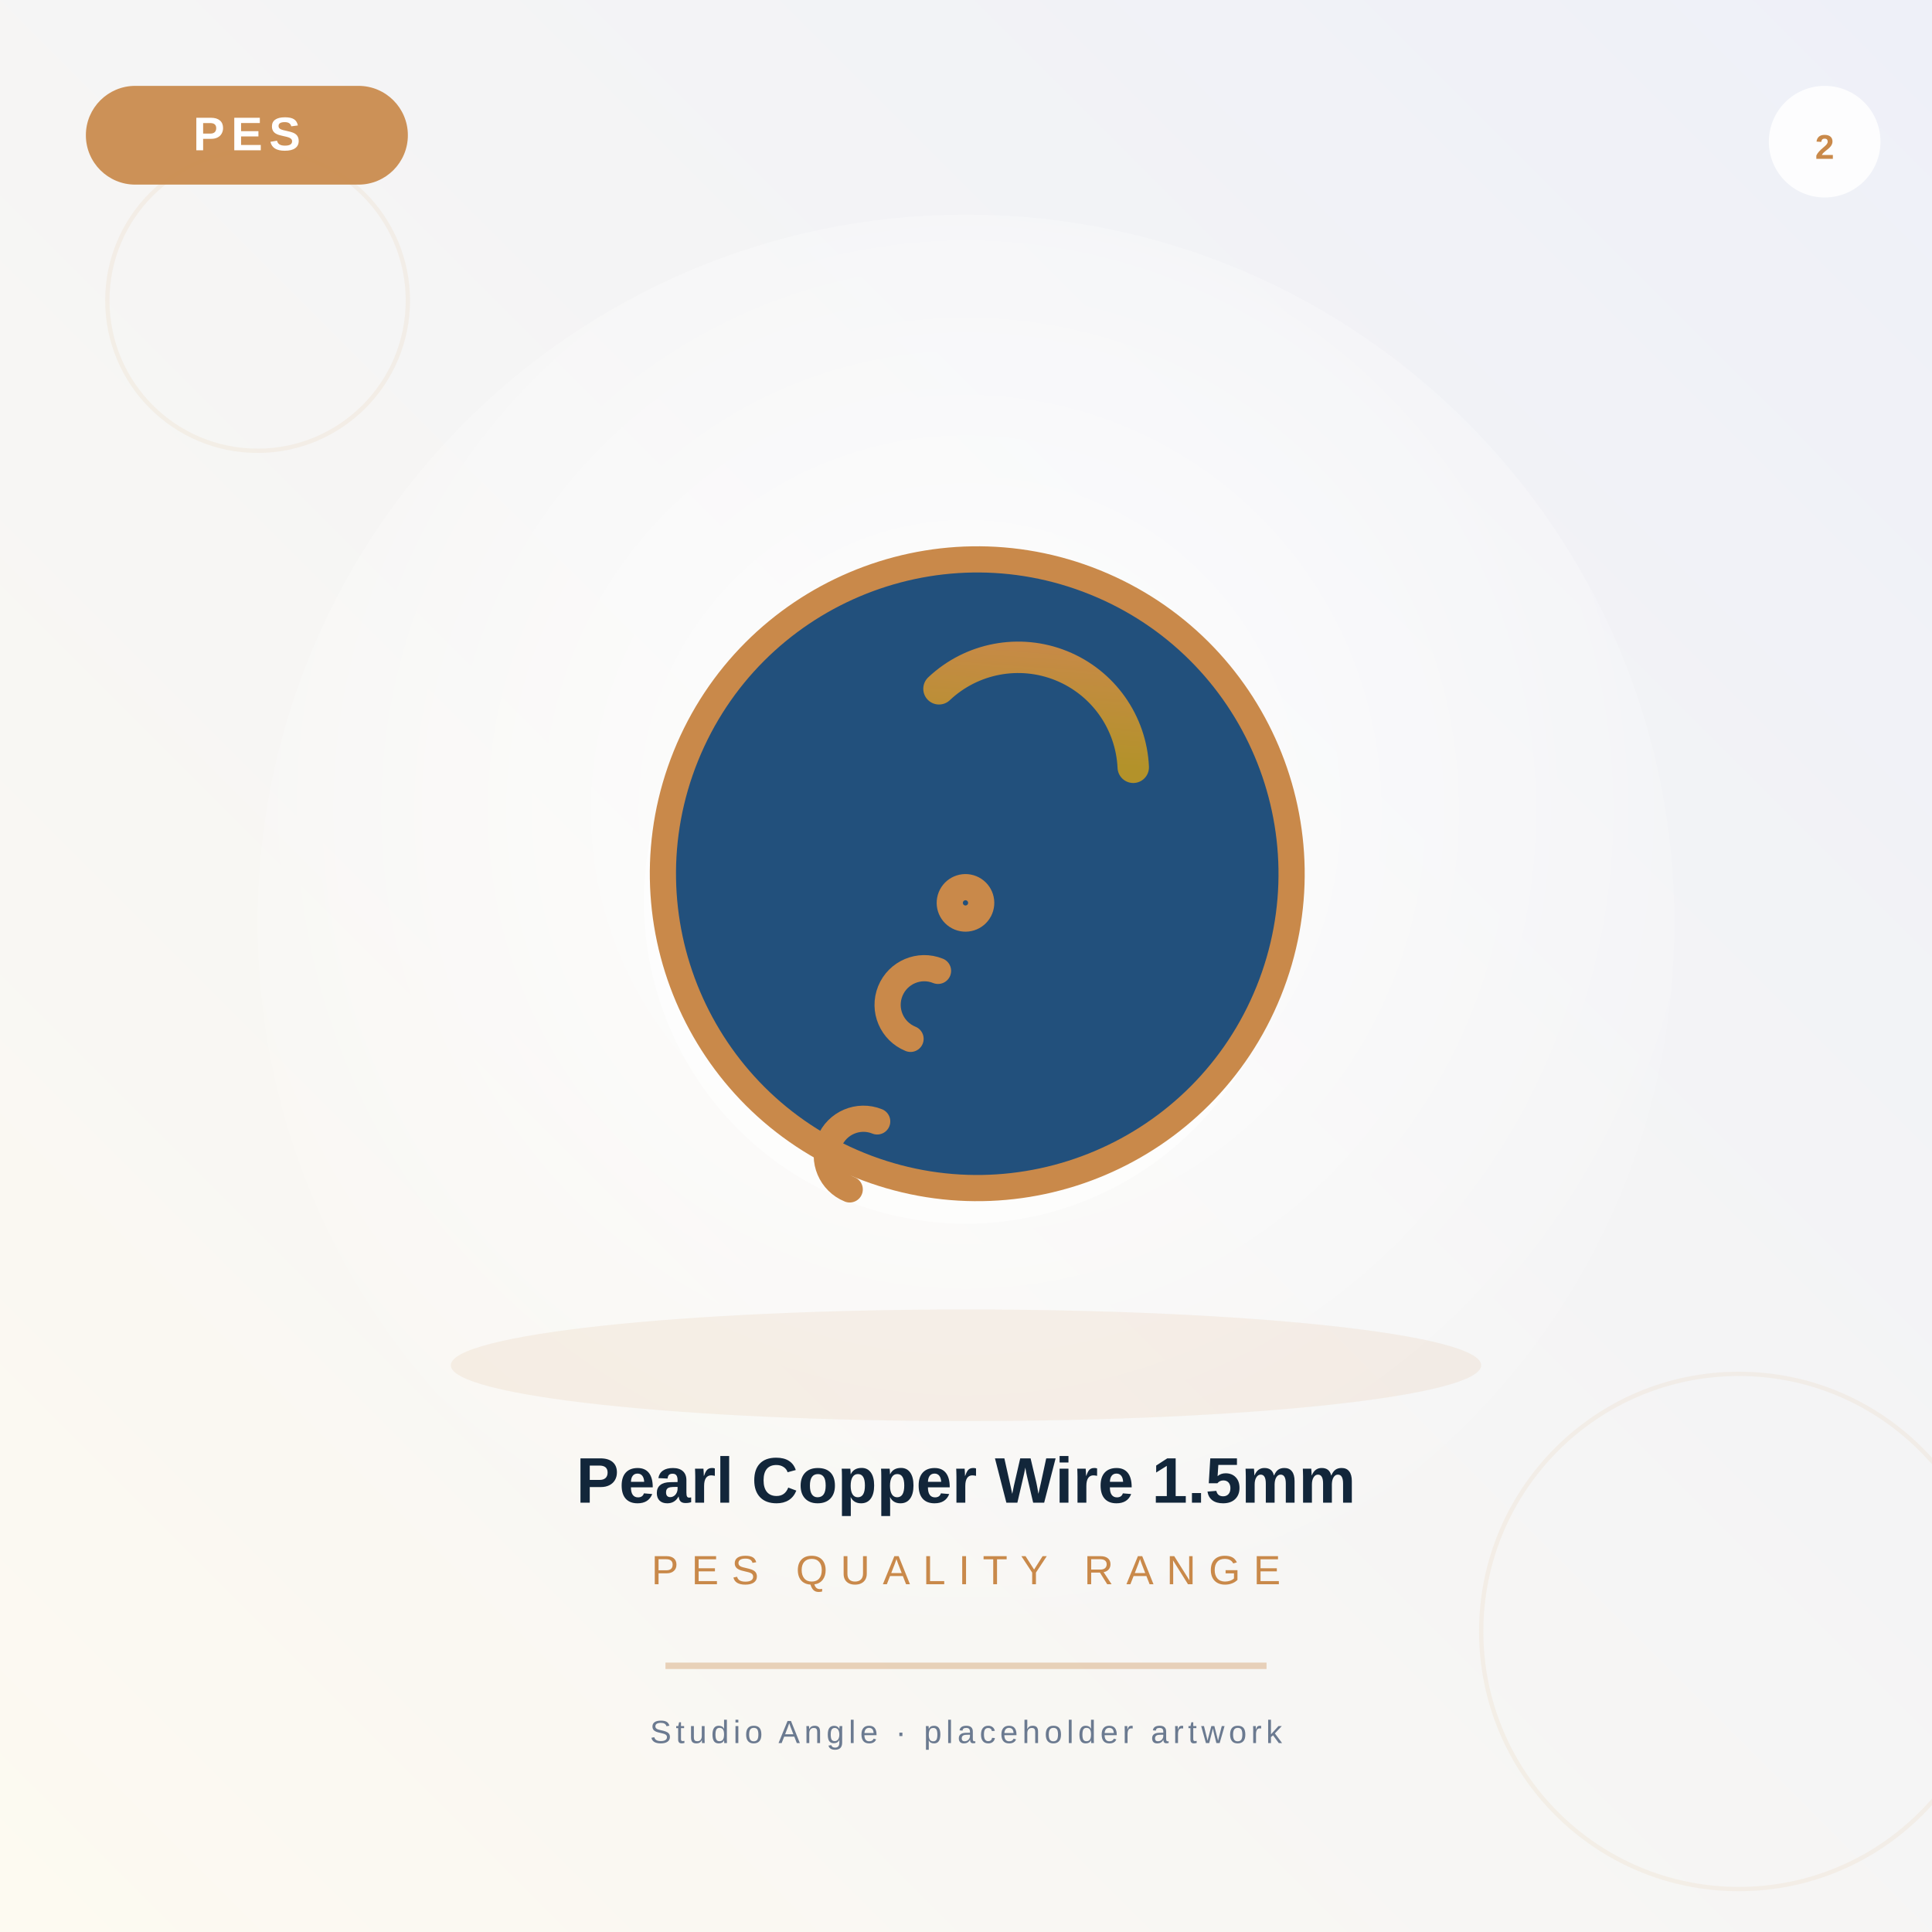
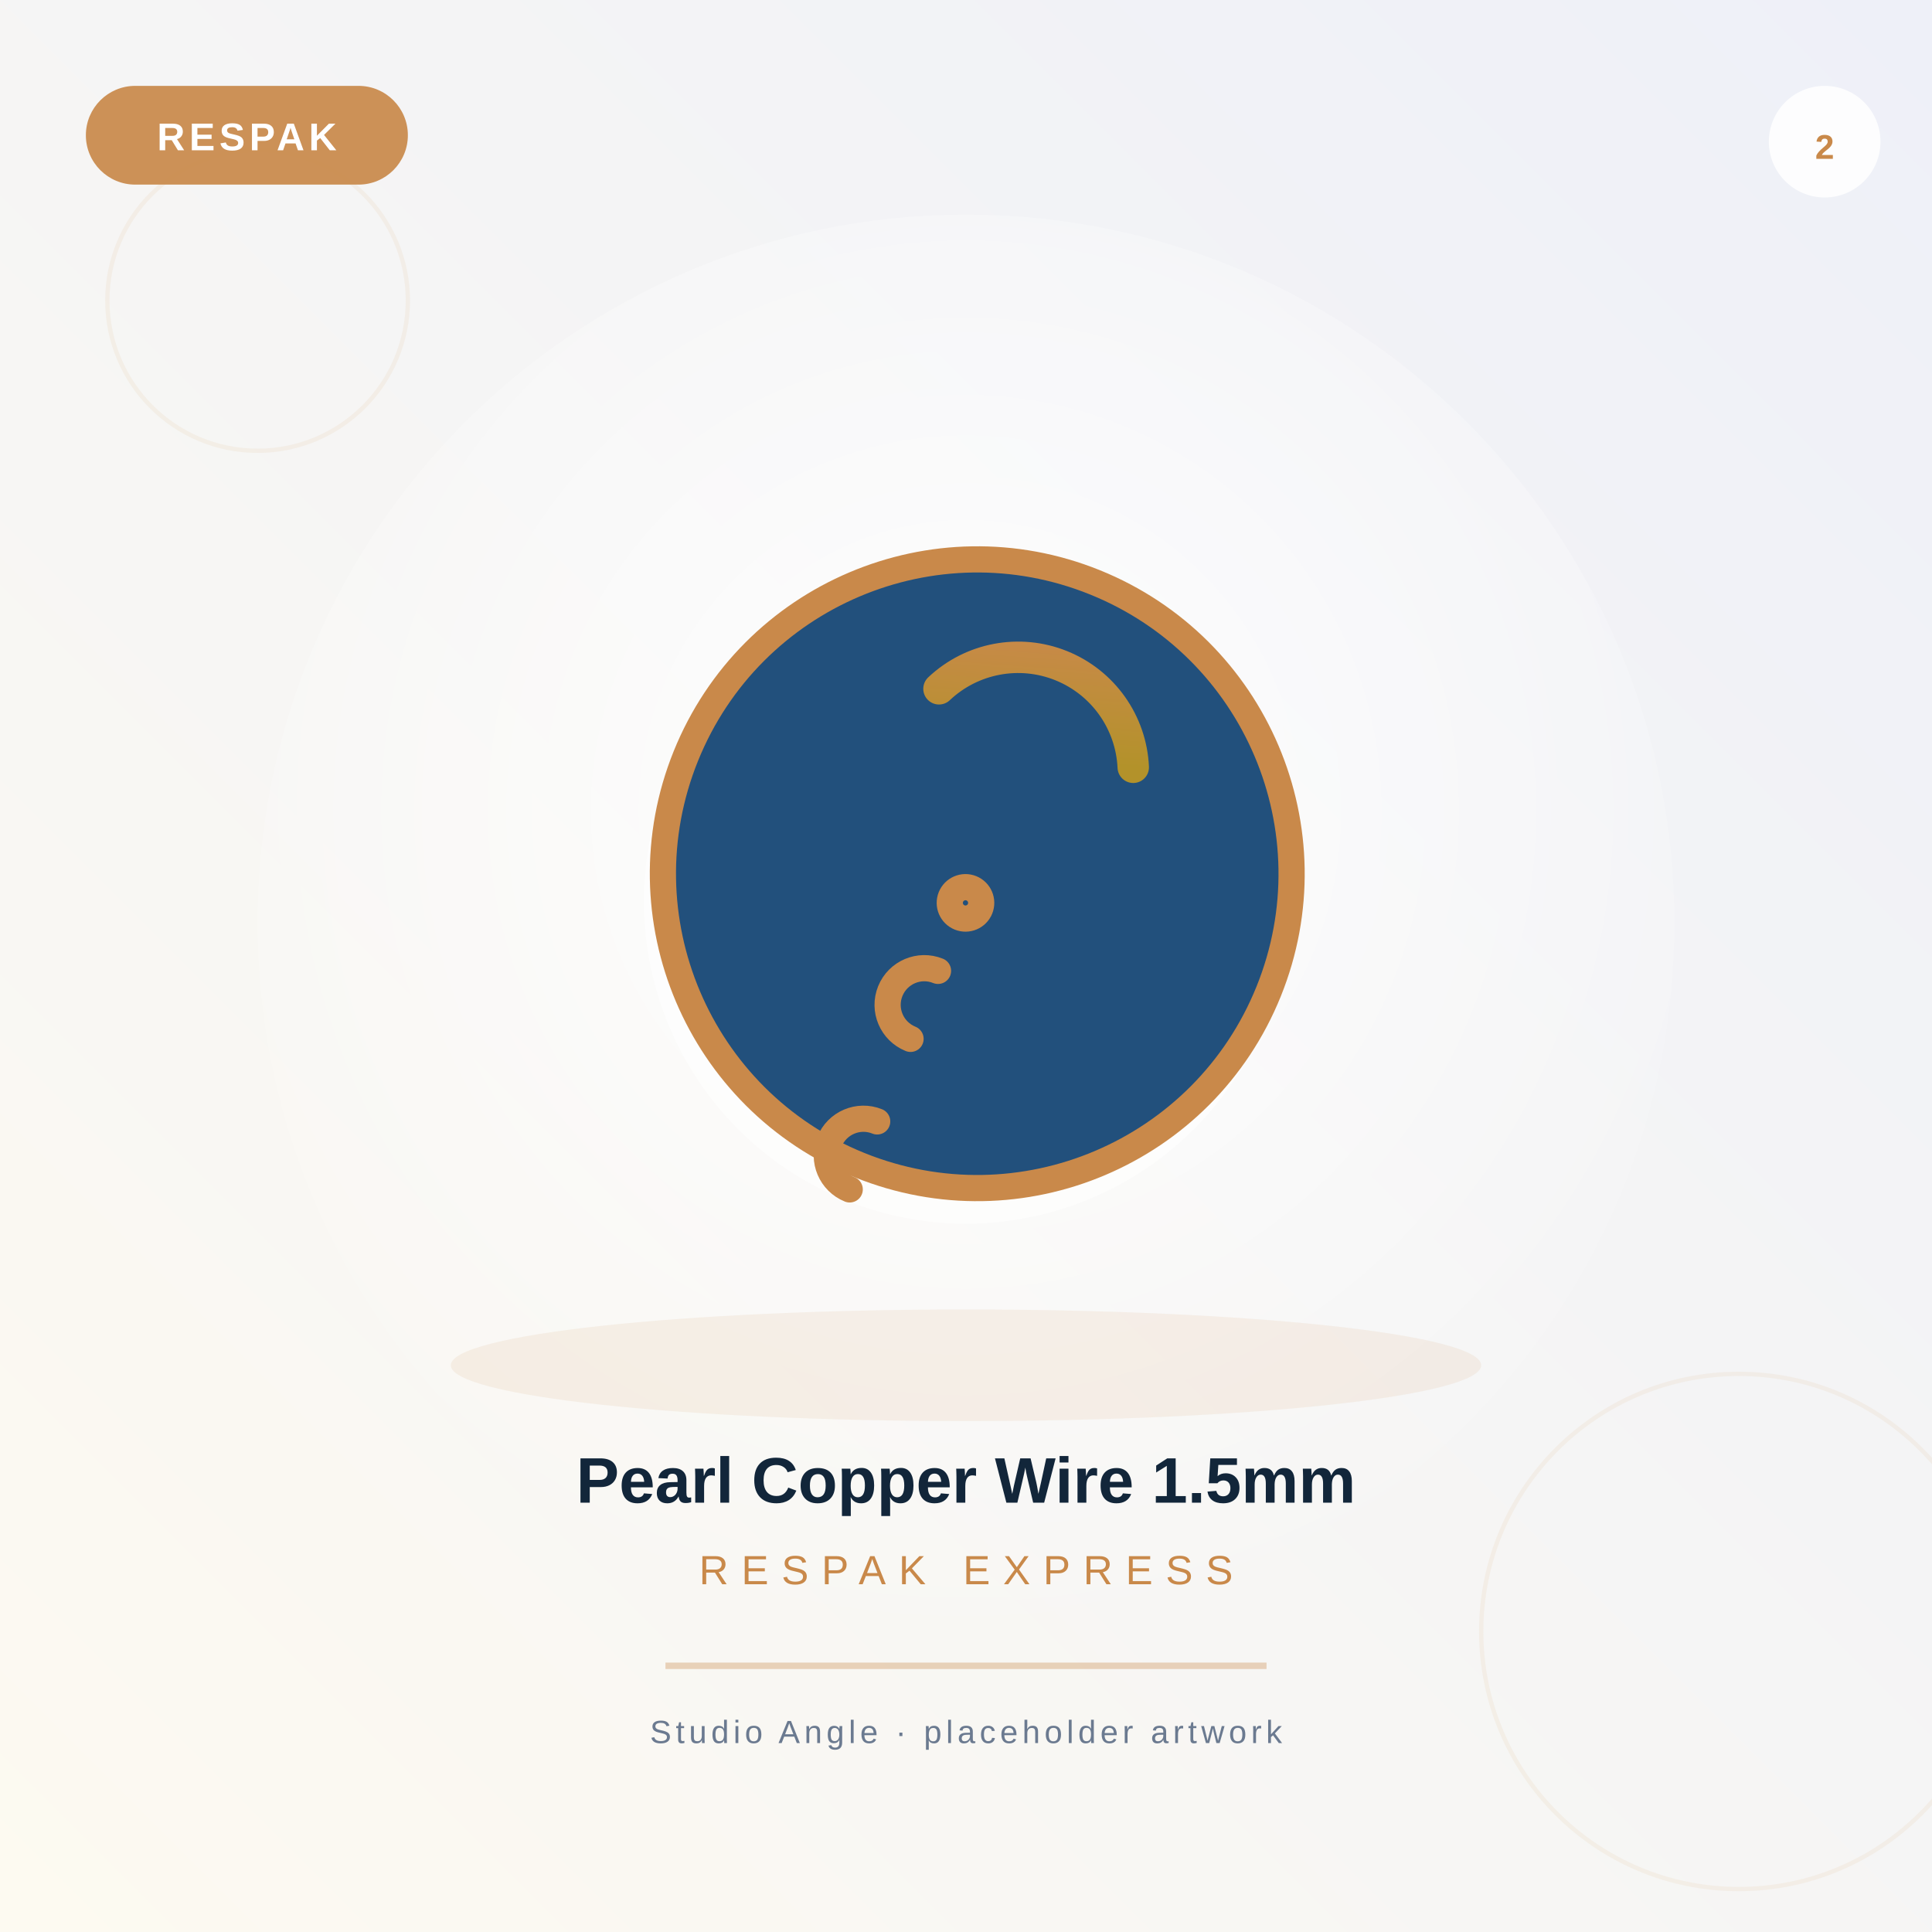
<svg xmlns="http://www.w3.org/2000/svg" width="900" height="900" viewBox="0 0 900 900">
  <defs>
    <linearGradient id="bgGrad" x1="0" y1="1" x2="1" y2="0">
      <stop offset="0" stop-color="#fdfaf1" />
      <stop offset="1" stop-color="#eef0f8" />
    </linearGradient>
    <linearGradient id="accentGrad" x1="0" y1="0" x2="1" y2="1">
      <stop offset="0" stop-color="#c9894a" />
      <stop offset="1" stop-color="#b3922a" />
    </linearGradient>
    <radialGradient id="spot" cx="0.5" cy="0.42" r="0.6">
      <stop offset="0" stop-color="#ffffff" stop-opacity="0.9" />
      <stop offset="1" stop-color="#ffffff" stop-opacity="0" />
    </radialGradient>
  </defs>
  <rect width="900" height="900" fill="url(#bgGrad)" />
  <circle cx="450" cy="430" r="330" fill="url(#spot)" />
  <g stroke="#c9894a" stroke-opacity="0.08">
    <circle cx="120" cy="140" r="70" fill="none" stroke-width="2" />
    <circle cx="810" cy="760" r="120" fill="none" stroke-width="2" />
  </g>
  <g transform="translate(450 420)">
    <ellipse cx="0" cy="216" rx="240" ry="26" fill="#c9894a" opacity="0.10" />
    <g transform="rotate(22)">
      <circle r="150" fill="#ffffff" opacity="0.55" />
      <g transform="translate(0 -14) scale(1.22)">
        <g>
          <circle r="120" fill="#0a3d6e" opacity="0.9" />
          <circle r="120" fill="none" stroke="#c9894a" stroke-width="10" />
          <path d="M0 0 m0 6 a6 6 0 0 1 0 12 a6 6 0 0 1 0 -12 m0 34 a14 14 0 0 0 0 28 m0 34 a14 14 0 0 0 0 28" stroke="#c9894a" stroke-width="10" fill="none" stroke-linecap="round" />
          <path d="M-40 -60 A 44 44 0 0 1 40 -60" fill="none" stroke="url(#accentGrad)" stroke-width="12" stroke-linecap="round" />
        </g>
      </g>
    </g>
  </g>
  <rect x="40" y="40" width="150" height="46" rx="23" fill="#c9894a" opacity="0.92" />
-   <text x="115" y="70" font-family="Arial,Helvetica,sans-serif" font-size="22" font-weight="800" letter-spacing="3" fill="#ffffff" text-anchor="middle">PES</text>
+   <text x="115" y="70" font-family="Arial,Helvetica,sans-serif" font-size="18" font-weight="800" letter-spacing="2" fill="#ffffff" text-anchor="middle">RESPAK</text>
  <circle cx="850" cy="66" r="26" fill="#ffffff" opacity="0.85" />
  <text x="850" y="74" font-family="Arial,Helvetica,sans-serif" font-size="16" font-weight="700" fill="#c9894a" text-anchor="middle">2</text>
  <text x="450" y="700" font-family="Arial,Helvetica,sans-serif" font-size="30" font-weight="700" fill="#12263a" text-anchor="middle">Pearl Copper Wire 1.5mm</text>
-   <text x="450" y="738" font-family="Arial,Helvetica,sans-serif" font-size="19" letter-spacing="6" fill="#c9894a" text-anchor="middle">PES QUALITY RANGE</text>
+   <text x="450" y="738" font-family="Arial,Helvetica,sans-serif" font-size="19" letter-spacing="6" fill="#c9894a" text-anchor="middle">RESPAK EXPRESS</text>
  <line x1="310" y1="776" x2="590" y2="776" stroke="#c9894a" stroke-opacity="0.35" stroke-width="3" />
  <text x="450" y="812" font-family="Arial,Helvetica,sans-serif" font-size="15" letter-spacing="2" fill="#6b7a90" text-anchor="middle">Studio Angle · placeholder artwork</text>
</svg>
